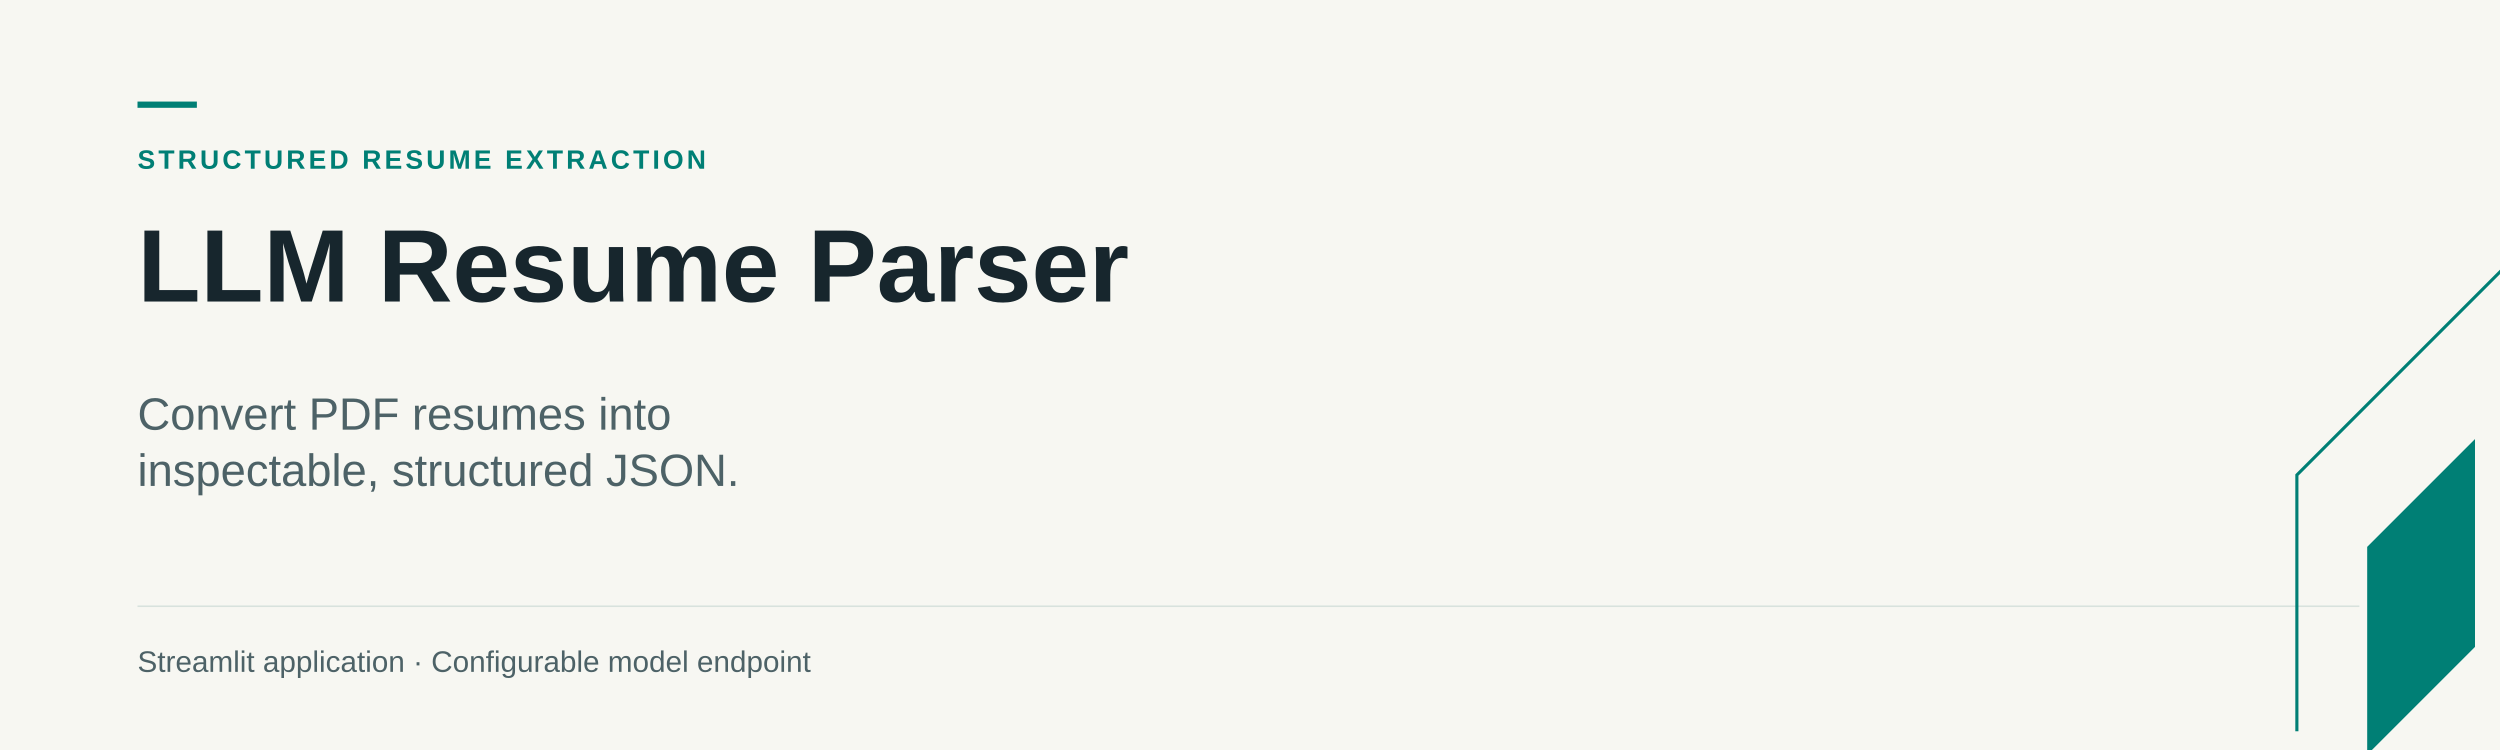
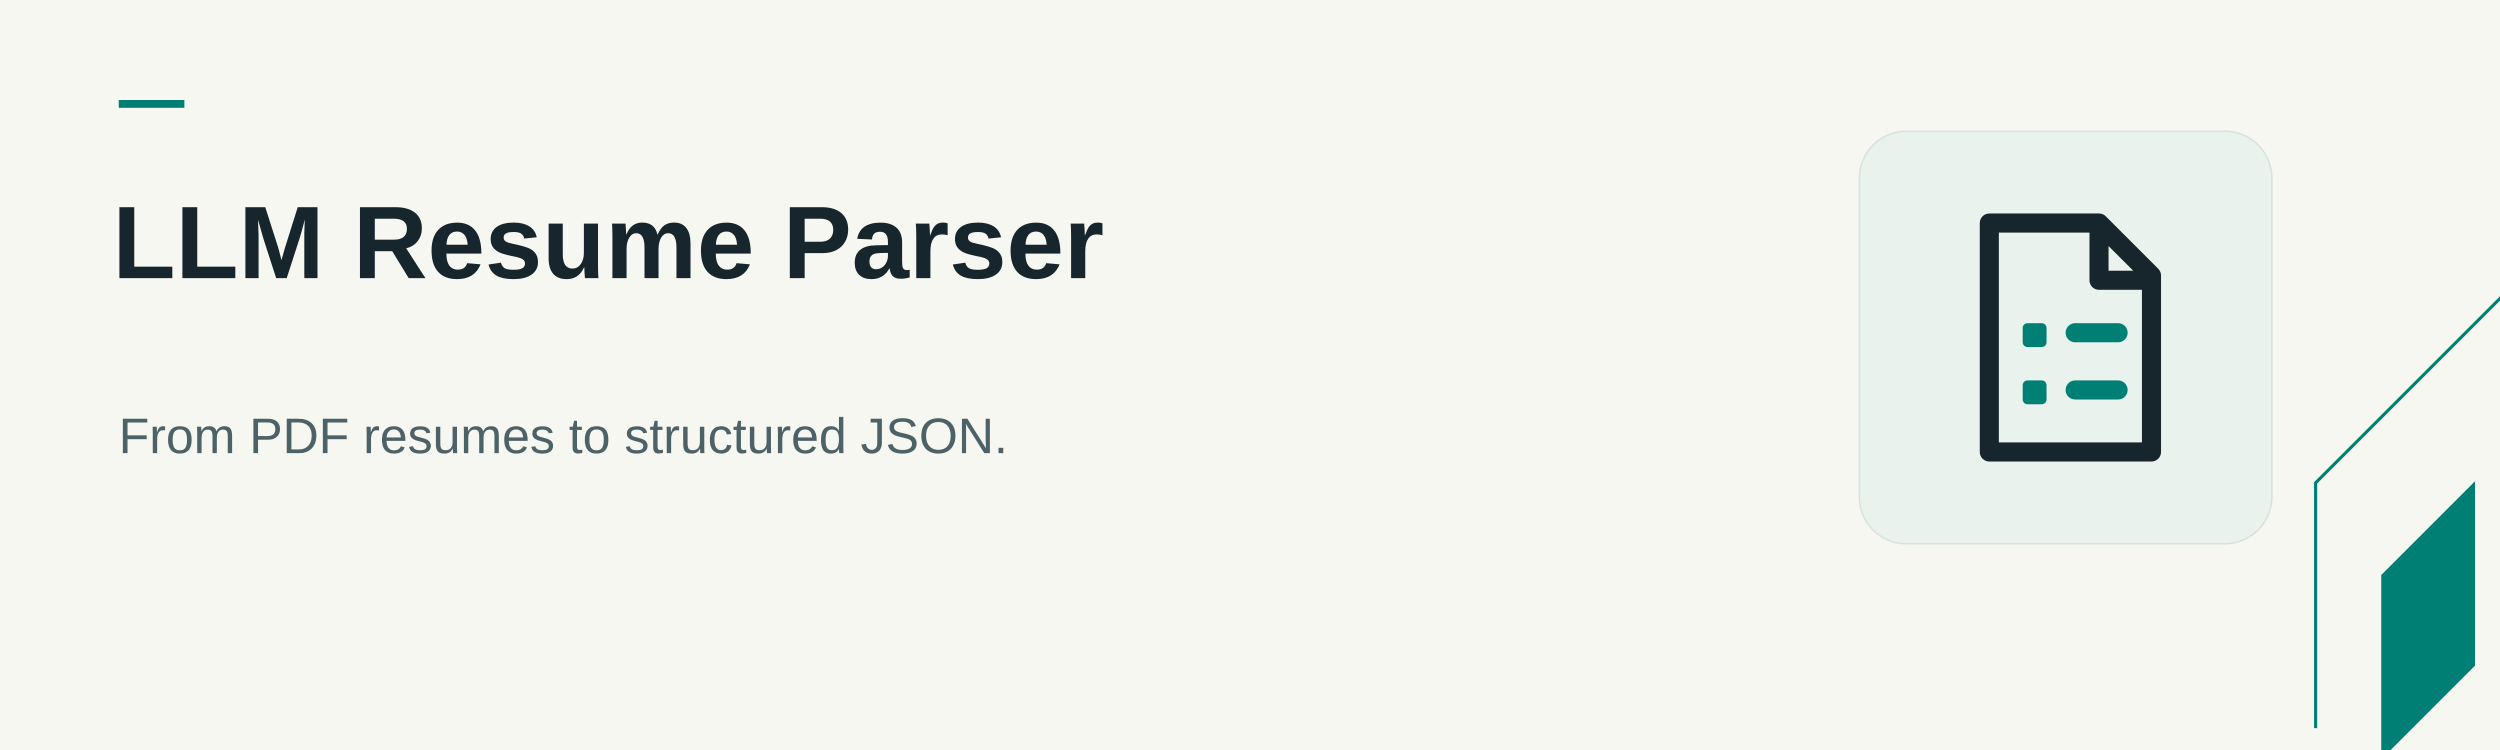
<svg xmlns="http://www.w3.org/2000/svg" width="1600" height="480" viewBox="0 0 1600 480" role="img">
  <rect width="1600" height="480" fill="#F7F7F2" />
  <g font-family="Segoe UI, Arial, sans-serif">
-     <rect x="88" y="65" width="38" height="4" fill="#007F75" />
-     <text x="88" y="108" font-size="17" font-weight="600" fill="#007F75" letter-spacing="2">STRUCTURED RESUME EXTRACTION</text>
-     <text x="88" y="193" font-size="66" font-weight="700" fill="#17262D">LLM Resume Parser</text>
-     <text x="88" y="275" font-size="29" font-weight="400" fill="#4D6267">Convert PDF resumes into</text>
-     <text x="88" y="311" font-size="29" font-weight="400" fill="#4D6267">inspectable, structured JSON.</text>
-     <line x1="88" y1="388" x2="1510" y2="388" stroke="#D8E2DD" />
-     <text x="88" y="430" font-size="19" font-weight="400" fill="#4D6267">Streamlit application · Configurable model endpoint</text>
-     <path d="M 1515 350 L 1584 281 L 1584 414 L 1515 483 Z" fill="#007F75" />
-     <path d="M 1470 468 L 1470 304 L 1610 164" fill="none" stroke="#007F75" stroke-width="2" />
+     <rect x="76" y="64" width="42" height="5" fill="#007F75" />
+     <text x="72" y="178" font-size="66" font-weight="700" fill="#17262D">LLM Resume Parser</text>
+     <text x="76" y="290" font-size="32" font-weight="400" fill="#4D6267">From PDF resumes to structured JSON.</text>
+     <rect x="1190" y="84" width="264" height="264" rx="30" fill="#EAF2EE" stroke="#D8E2DD" />
+     <svg x="1224.32" y="118.32" width="195.36" height="195.36" viewBox="0 0 64 64">
+       <path d="M16 8h23l11 11v37H16Z M39 8v12h11" fill="none" stroke="#17262D" stroke-width="4" stroke-linecap="round" stroke-linejoin="round" />
+       <rect x="23" y="29" width="5" height="5" rx="1" fill="#007F75" />
+       <rect x="23" y="41" width="5" height="5" rx="1" fill="#007F75" />
+       <path d="M34 31h9M34 43h9" fill="none" stroke="#007F75" stroke-width="4" stroke-linecap="round" stroke-linejoin="round" />
+     </svg>
+     <path d="M1524 368l60-60v118l-60 60Z" fill="#007F75" />
+     <path d="M1482 466v-157l134-134" fill="none" stroke="#007F75" stroke-width="2" />
  </g>
</svg>
